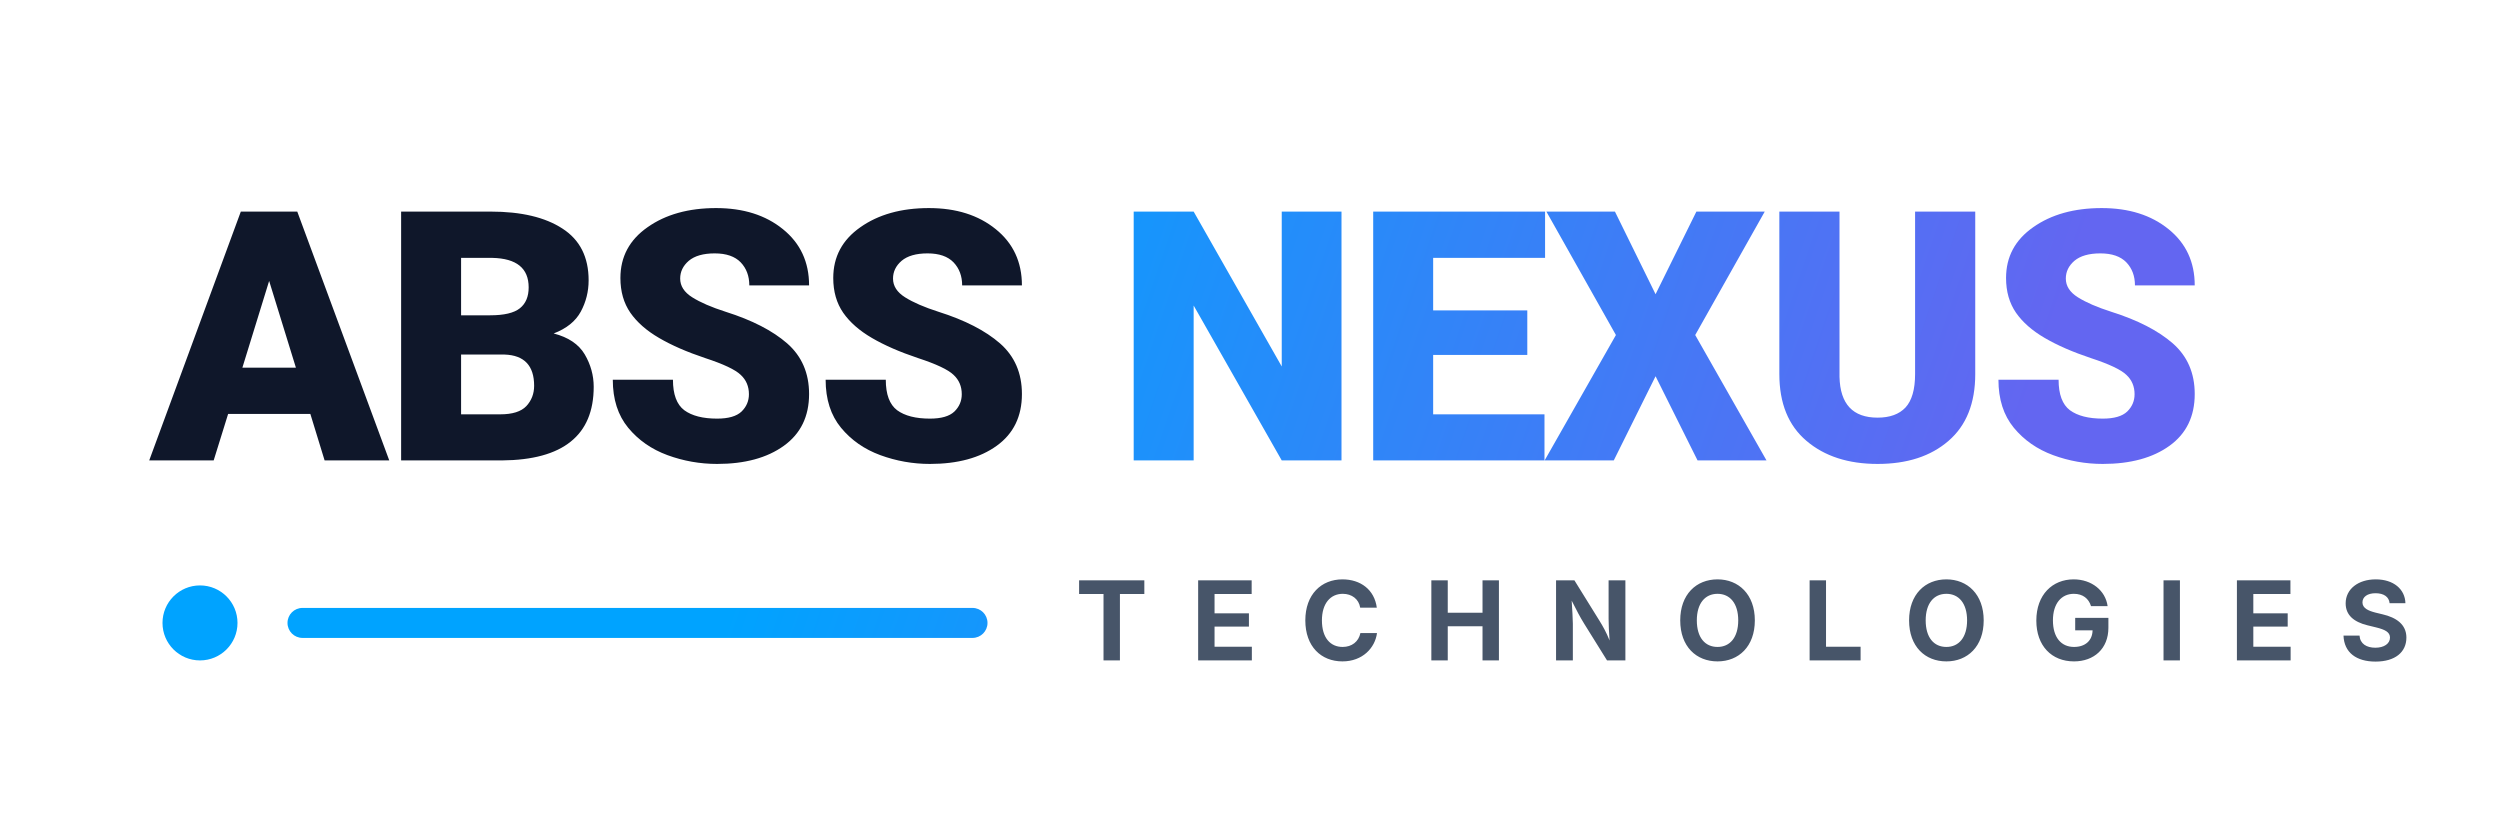
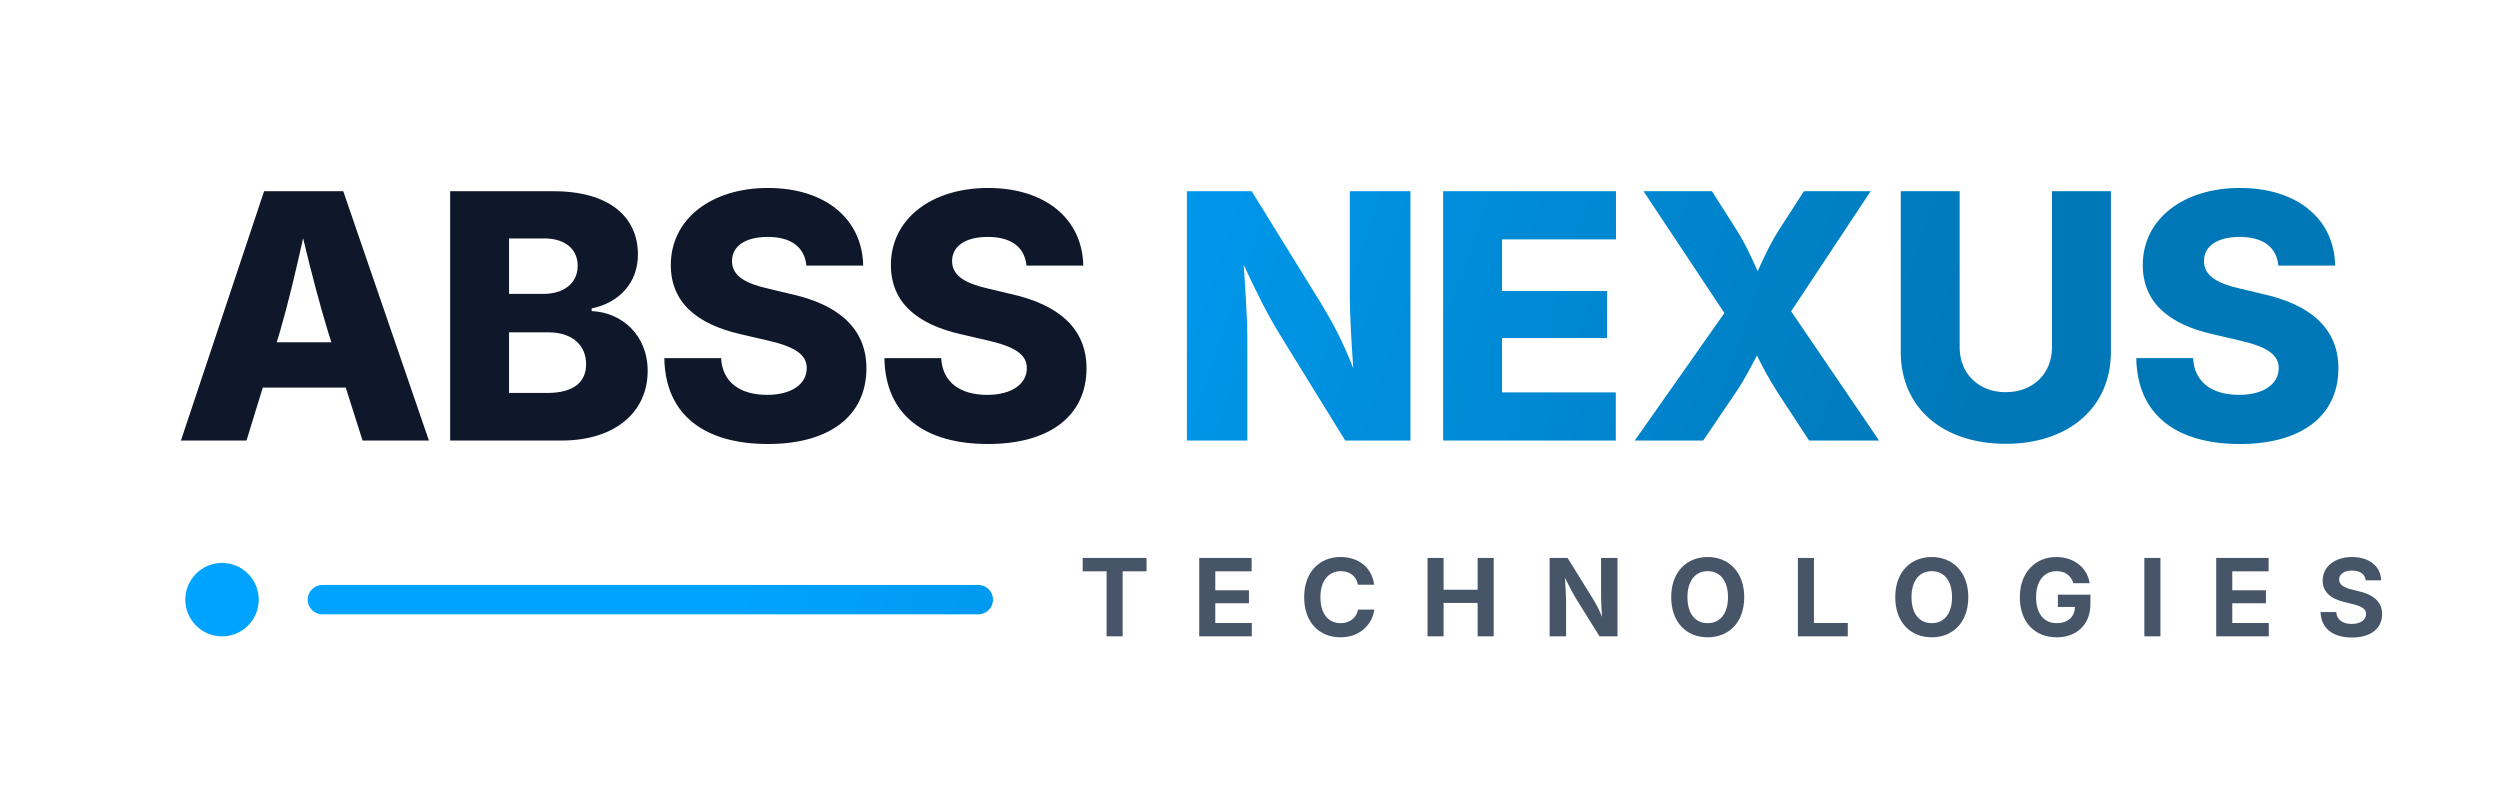
- <svg xmlns="http://www.w3.org/2000/svg" width="1200" height="400" viewBox="0 0 200 65" fill="none">
+ <svg xmlns="http://www.w3.org/2000/svg" width="1320" height="420" viewBox="0 0 200 65" fill="none">
  <defs>
+     <linearGradient id="a-grad-cyan" x1="20" y1="20" x2="80" y2="85" gradientUnits="userSpaceOnUse">
+       <stop offset="0%" stop-color="#00D4FF" />
+       <stop offset="45%" stop-color="#0096C7" />
+       <stop offset="100%" stop-color="#0077B6" />
+     </linearGradient>
+     <linearGradient id="a-grad-dark" x1="15" y1="30" x2="85" y2="90" gradientUnits="userSpaceOnUse">
+       <stop offset="0%" stop-color="#0077B6" />
+       <stop offset="50%" stop-color="#023E8A" />
+       <stop offset="100%" stop-color="#03045E" />
+     </linearGradient>
+     <linearGradient id="orbit-grad" x1="5" y1="85" x2="90" y2="40" gradientUnits="userSpaceOnUse">
+       <stop offset="0%" stop-color="#0077B6" />
+       <stop offset="30%" stop-color="#0096C7" />
+       <stop offset="70%" stop-color="#00B4D8" />
+       <stop offset="100%" stop-color="#90E0EF" />
+     </linearGradient>
+     <linearGradient id="pixel-grad" x1="60" y1="40" x2="95" y2="18" gradientUnits="userSpaceOnUse">
+       <stop offset="0%" stop-color="#00B4D8" />
+       <stop offset="100%" stop-color="#48CAE4" />
+     </linearGradient>
    <linearGradient id="wm-cyan-grad" x1="72" y1="8" x2="160" y2="38" gradientUnits="userSpaceOnUse">
      <stop offset="0%" stop-color="#00A3FF" />
-       <stop offset="100%" stop-color="#6366F1" />
+       <stop offset="100%" stop-color="#0077B6" />
+     </linearGradient>
+     <linearGradient id="wm-cyan-dark" x1="72" y1="8" x2="160" y2="38" gradientUnits="userSpaceOnUse">
+       <stop offset="0%" stop-color="#00E5FF" />
+       <stop offset="100%" stop-color="#38BDF8" />
+     </linearGradient>
+     <linearGradient id="lm-dark-bg" x1="6" y1="6" x2="74" y2="74" gradientUnits="userSpaceOnUse">
+       <stop offset="0%" stop-color="#141E33" />
+       <stop offset="100%" stop-color="#060913" />
+     </linearGradient>
+     <linearGradient id="em-ring" x1="10" y1="10" x2="90" y2="90" gradientUnits="userSpaceOnUse">
+       <stop offset="0%" stop-color="#00D4FF" />
+       <stop offset="50%" stop-color="#0077B6" />
+       <stop offset="100%" stop-color="#023E8A" />
+     </linearGradient>
+     <linearGradient id="em-core" x1="20" y1="15" x2="80" y2="85" gradientUnits="userSpaceOnUse">
+       <stop offset="0%" stop-color="#0F172A" />
+       <stop offset="100%" stop-color="#040711" />
    </linearGradient>
  </defs>
-   <text x="12" y="36" fill="#0F172A" font-family="'Space Grotesk', -apple-system, BlinkMacSystemFont, 'Segoe UI', Roboto, sans-serif" font-weight="800" font-size="28" letter-spacing="-0.5">ABSS <tspan fill="url(#wm-cyan-grad)" font-weight="800">NEXUS</tspan>
+   <text x="12" y="36" fill="#0F172A" font-family="'Space Grotesk', -apple-system, sans-serif" font-weight="800" font-size="28" letter-spacing="-0.5">ABSS <tspan fill="url(#wm-cyan-grad)" font-weight="800">NEXUS</tspan>
  </text>
  <circle cx="16" cy="49" r="3" fill="url(#wm-cyan-grad)" />
  <rect x="23" y="47.8" width="56" height="2.4" rx="1.2" fill="url(#wm-cyan-grad)" />
-   <text x="86" y="52" fill="#475569" font-family="'Inter', -apple-system, BlinkMacSystemFont, 'Segoe UI', sans-serif" font-weight="700" font-size="8.8" letter-spacing="3.4">TECHNOLOGIES</text>
+   <text x="86" y="52" fill="#475569" font-family="'Inter', -apple-system, sans-serif" font-weight="700" font-size="8.8" letter-spacing="3.4">TECHNOLOGIES</text>
</svg>
